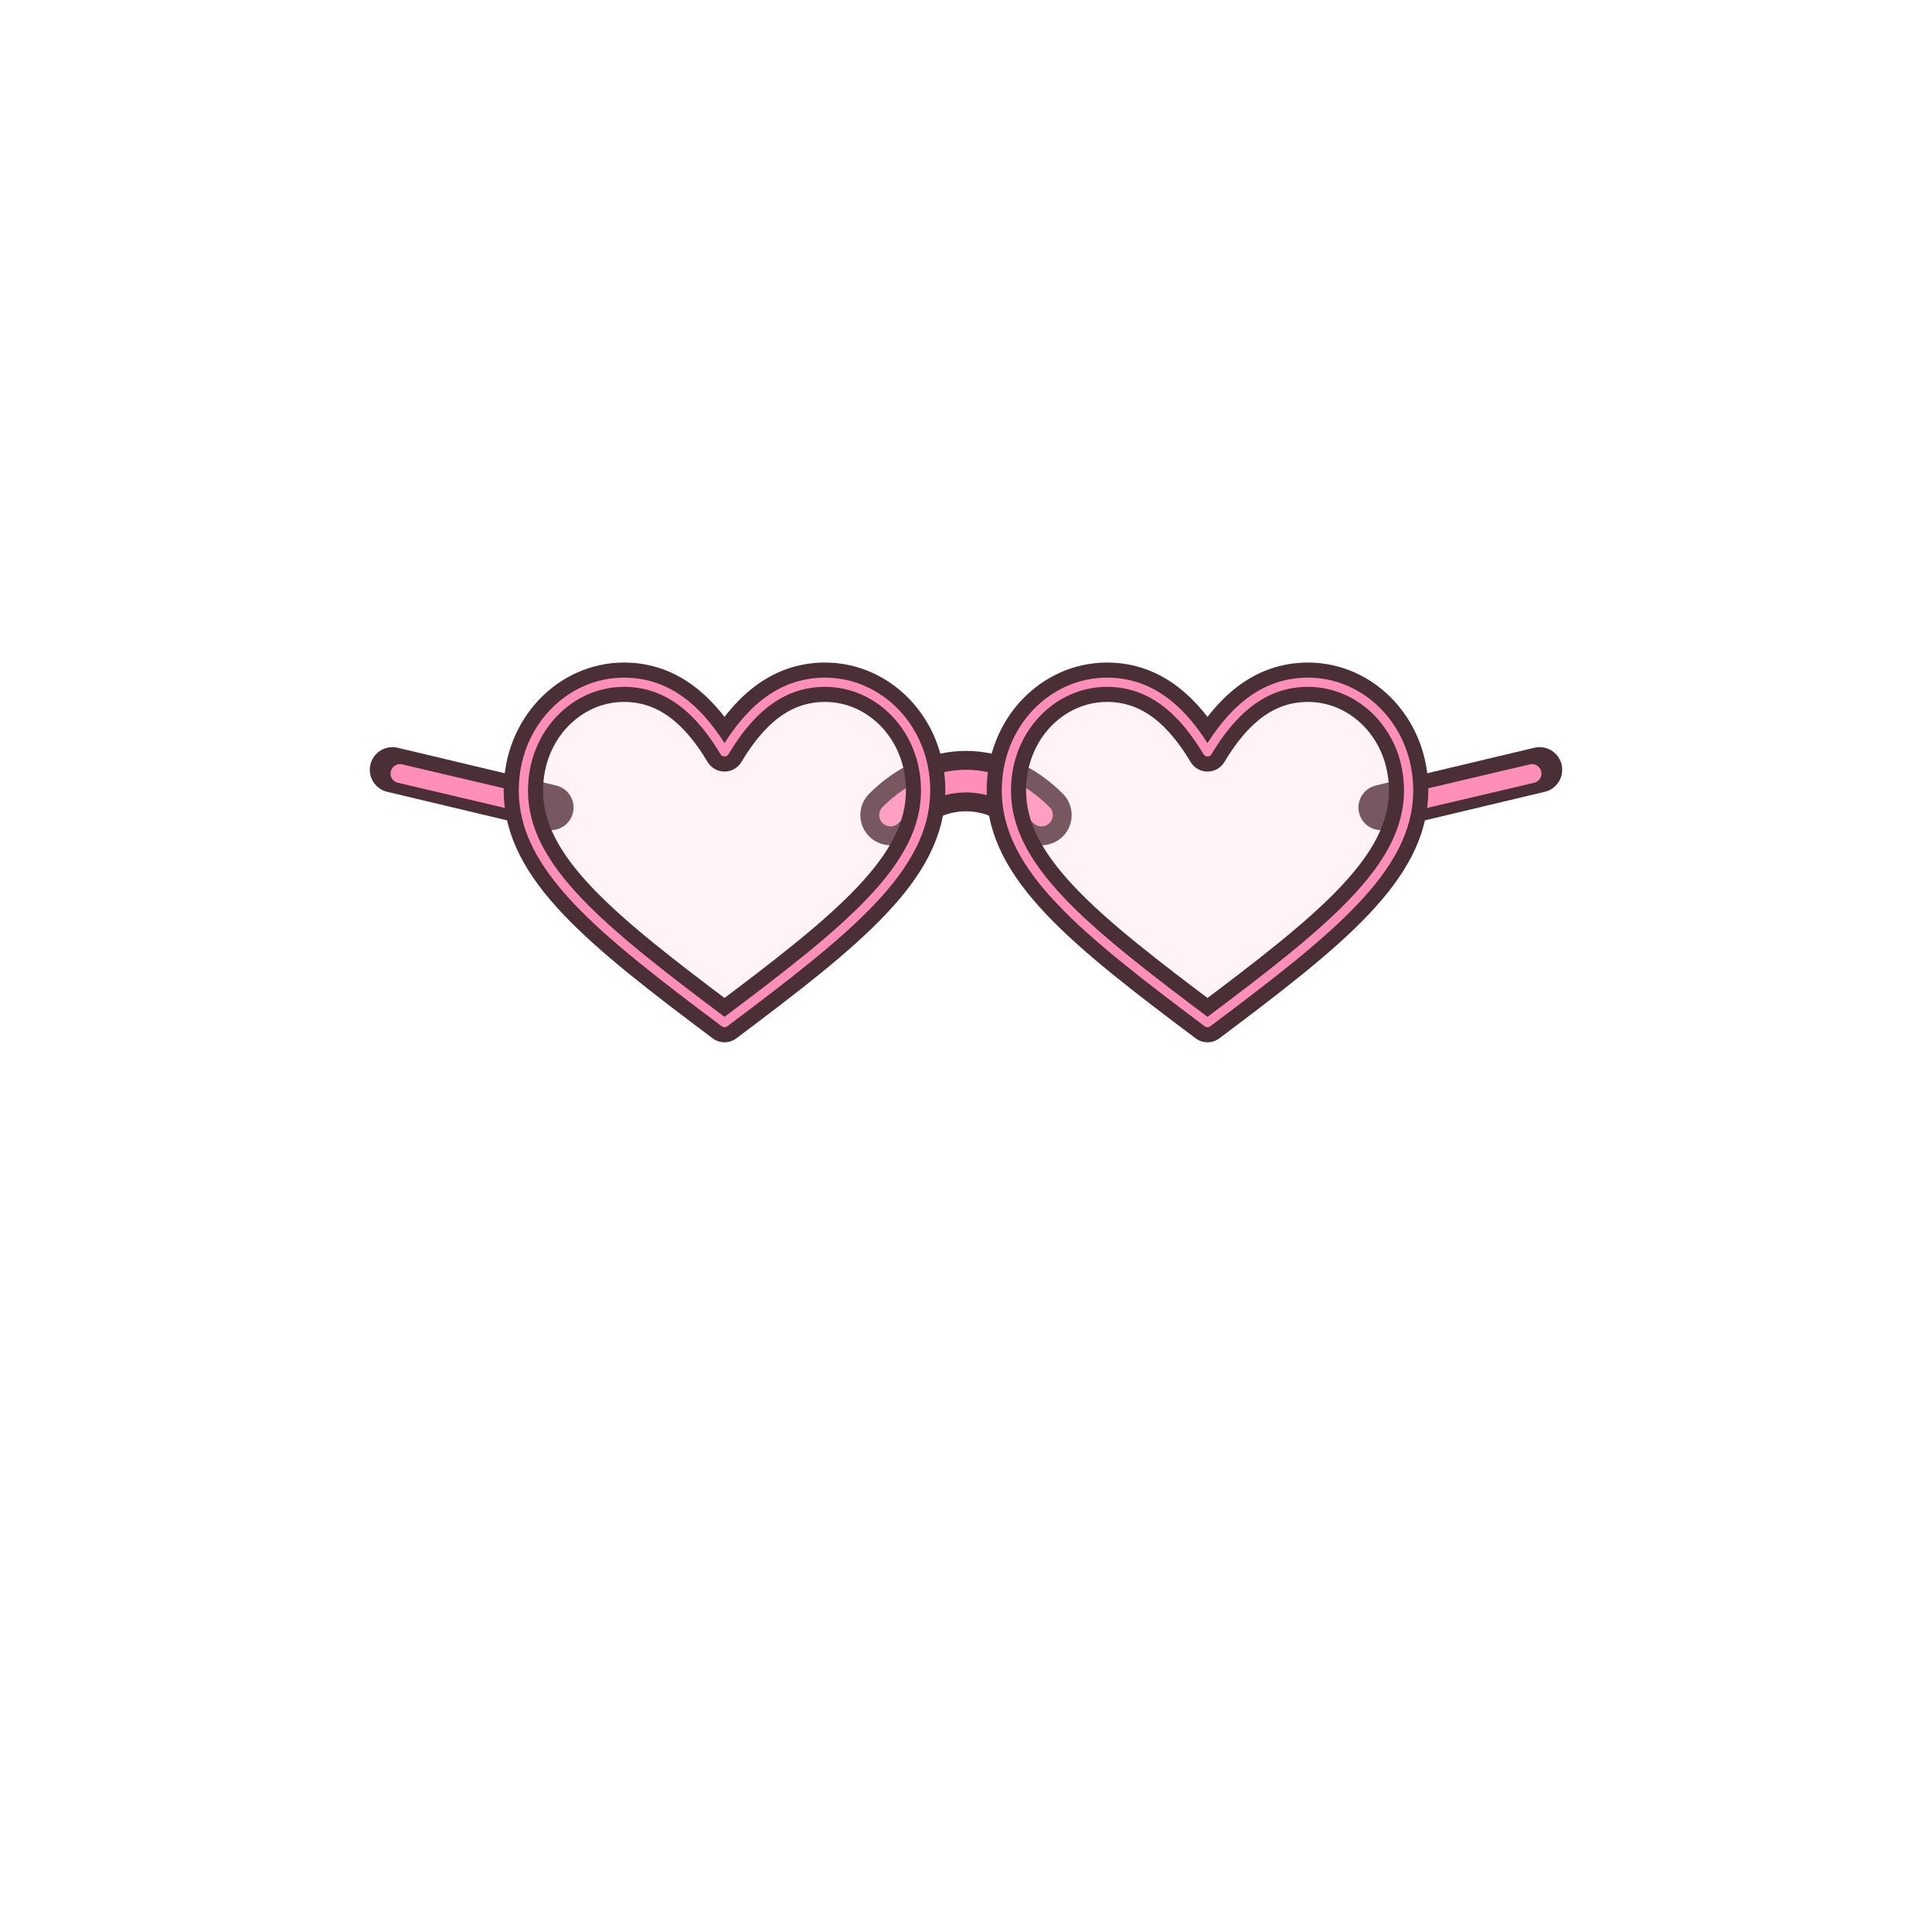
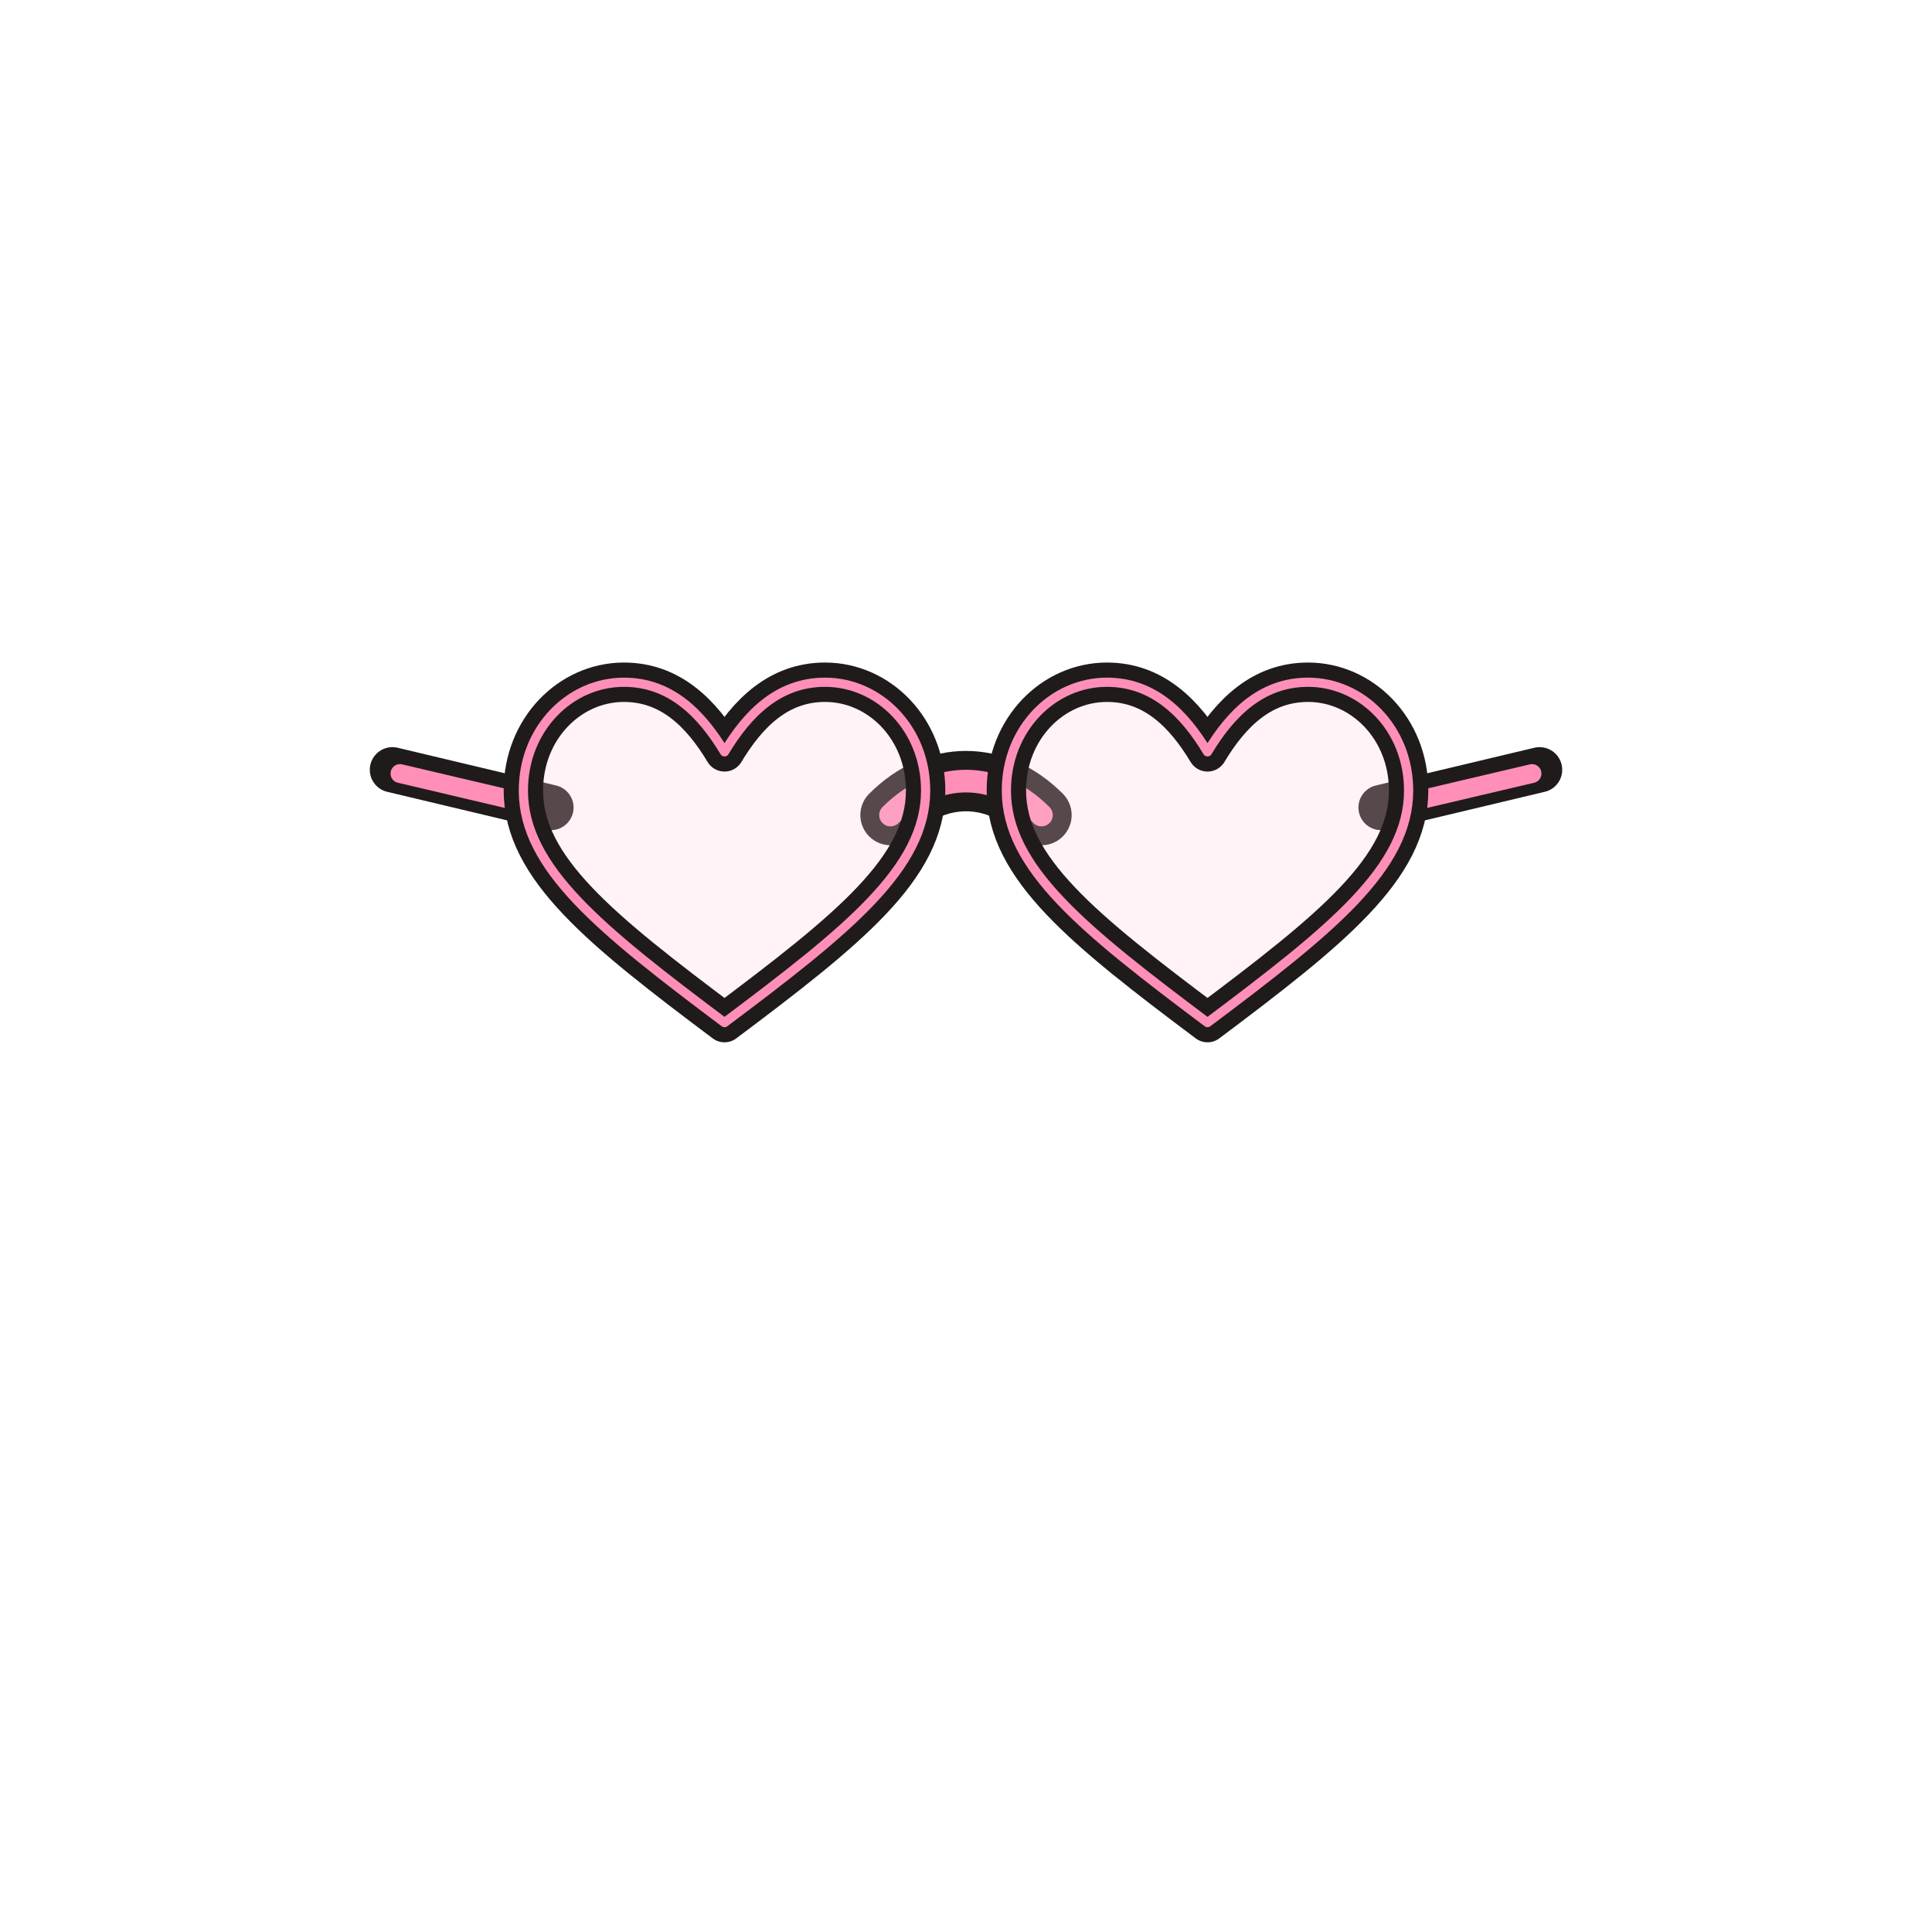
<svg xmlns="http://www.w3.org/2000/svg" viewBox="0 0 512 512" width="512" height="512">
  <g stroke-linejoin="round" stroke-linecap="round">
-     <path fill="none" stroke="#4A3036" stroke-width="12" d="M146 214 L104 204 M366 214 L408 204" />
+     <path fill="none" stroke="#1F1B1A" stroke-width="12" d="M146 214 L104 204 M366 214 L408 204" />
    <path fill="none" stroke="#FF8FB8" stroke-width="5" d="M140 213 L106 205 M372 213 L406 205" />
-     <path fill="none" stroke="#4A3036" stroke-width="16" d="M236 216 C248 204 264 204 276 216" />
+     <path fill="none" stroke="#1F1B1A" stroke-width="16" d="M236 216 C248 204 264 204 276 216" />
    <path fill="none" stroke="#FF8FB8" stroke-width="6" d="M236 216 C248 204 264 204 276 216" />
    <g transform="translate(192 230) scale(4.1)">
      <path d="M0 10 C-8 4 -13 0 -13 -5 C-13 -9 -10 -12 -6.5 -12 C-3.5 -12 -1.5 -10 0 -7.5 C1.5 -10 3.5 -12 6.5 -12 C10 -12 13 -9 13 -5 C13 0 8 4 0 10 Z" fill="#FFD1E3" fill-opacity="0.25" />
-       <path d="M0 10 C-8 4 -13 0 -13 -5 C-13 -9 -10 -12 -6.5 -12 C-3.5 -12 -1.5 -10 0 -7.5 C1.5 -10 3.5 -12 6.5 -12 C10 -12 13 -9 13 -5 C13 0 8 4 0 10 Z" fill="none" stroke="#4A3036" stroke-width="2.546" />
+       <path d="M0 10 C-8 4 -13 0 -13 -5 C-13 -9 -10 -12 -6.5 -12 C-3.5 -12 -1.5 -10 0 -7.5 C1.5 -10 3.5 -12 6.5 -12 C10 -12 13 -9 13 -5 C13 0 8 4 0 10 Z" fill="none" stroke="#1F1B1A" stroke-width="2.546" />
      <path d="M0 10 C-8 4 -13 0 -13 -5 C-13 -9 -10 -12 -6.5 -12 C-3.5 -12 -1.5 -10 0 -7.5 C1.5 -10 3.5 -12 6.5 -12 C10 -12 13 -9 13 -5 C13 0 8 4 0 10 Z" fill="none" stroke="#FF8FB8" stroke-width="0.595" />
    </g>
    <g transform="translate(320 230) scale(4.1)">
      <path d="M0 10 C-8 4 -13 0 -13 -5 C-13 -9 -10 -12 -6.5 -12 C-3.5 -12 -1.5 -10 0 -7.5 C1.5 -10 3.5 -12 6.5 -12 C10 -12 13 -9 13 -5 C13 0 8 4 0 10 Z" fill="#FFD1E3" fill-opacity="0.25" />
-       <path d="M0 10 C-8 4 -13 0 -13 -5 C-13 -9 -10 -12 -6.5 -12 C-3.5 -12 -1.5 -10 0 -7.5 C1.5 -10 3.5 -12 6.5 -12 C10 -12 13 -9 13 -5 C13 0 8 4 0 10 Z" fill="none" stroke="#4A3036" stroke-width="2.546" />
+       <path d="M0 10 C-8 4 -13 0 -13 -5 C-13 -9 -10 -12 -6.5 -12 C-3.5 -12 -1.5 -10 0 -7.5 C1.5 -10 3.5 -12 6.5 -12 C10 -12 13 -9 13 -5 C13 0 8 4 0 10 Z" fill="none" stroke="#1F1B1A" stroke-width="2.546" />
      <path d="M0 10 C-8 4 -13 0 -13 -5 C-13 -9 -10 -12 -6.5 -12 C-3.5 -12 -1.5 -10 0 -7.5 C1.5 -10 3.5 -12 6.5 -12 C10 -12 13 -9 13 -5 C13 0 8 4 0 10 Z" fill="none" stroke="#FF8FB8" stroke-width="0.595" />
    </g>
  </g>
</svg>
